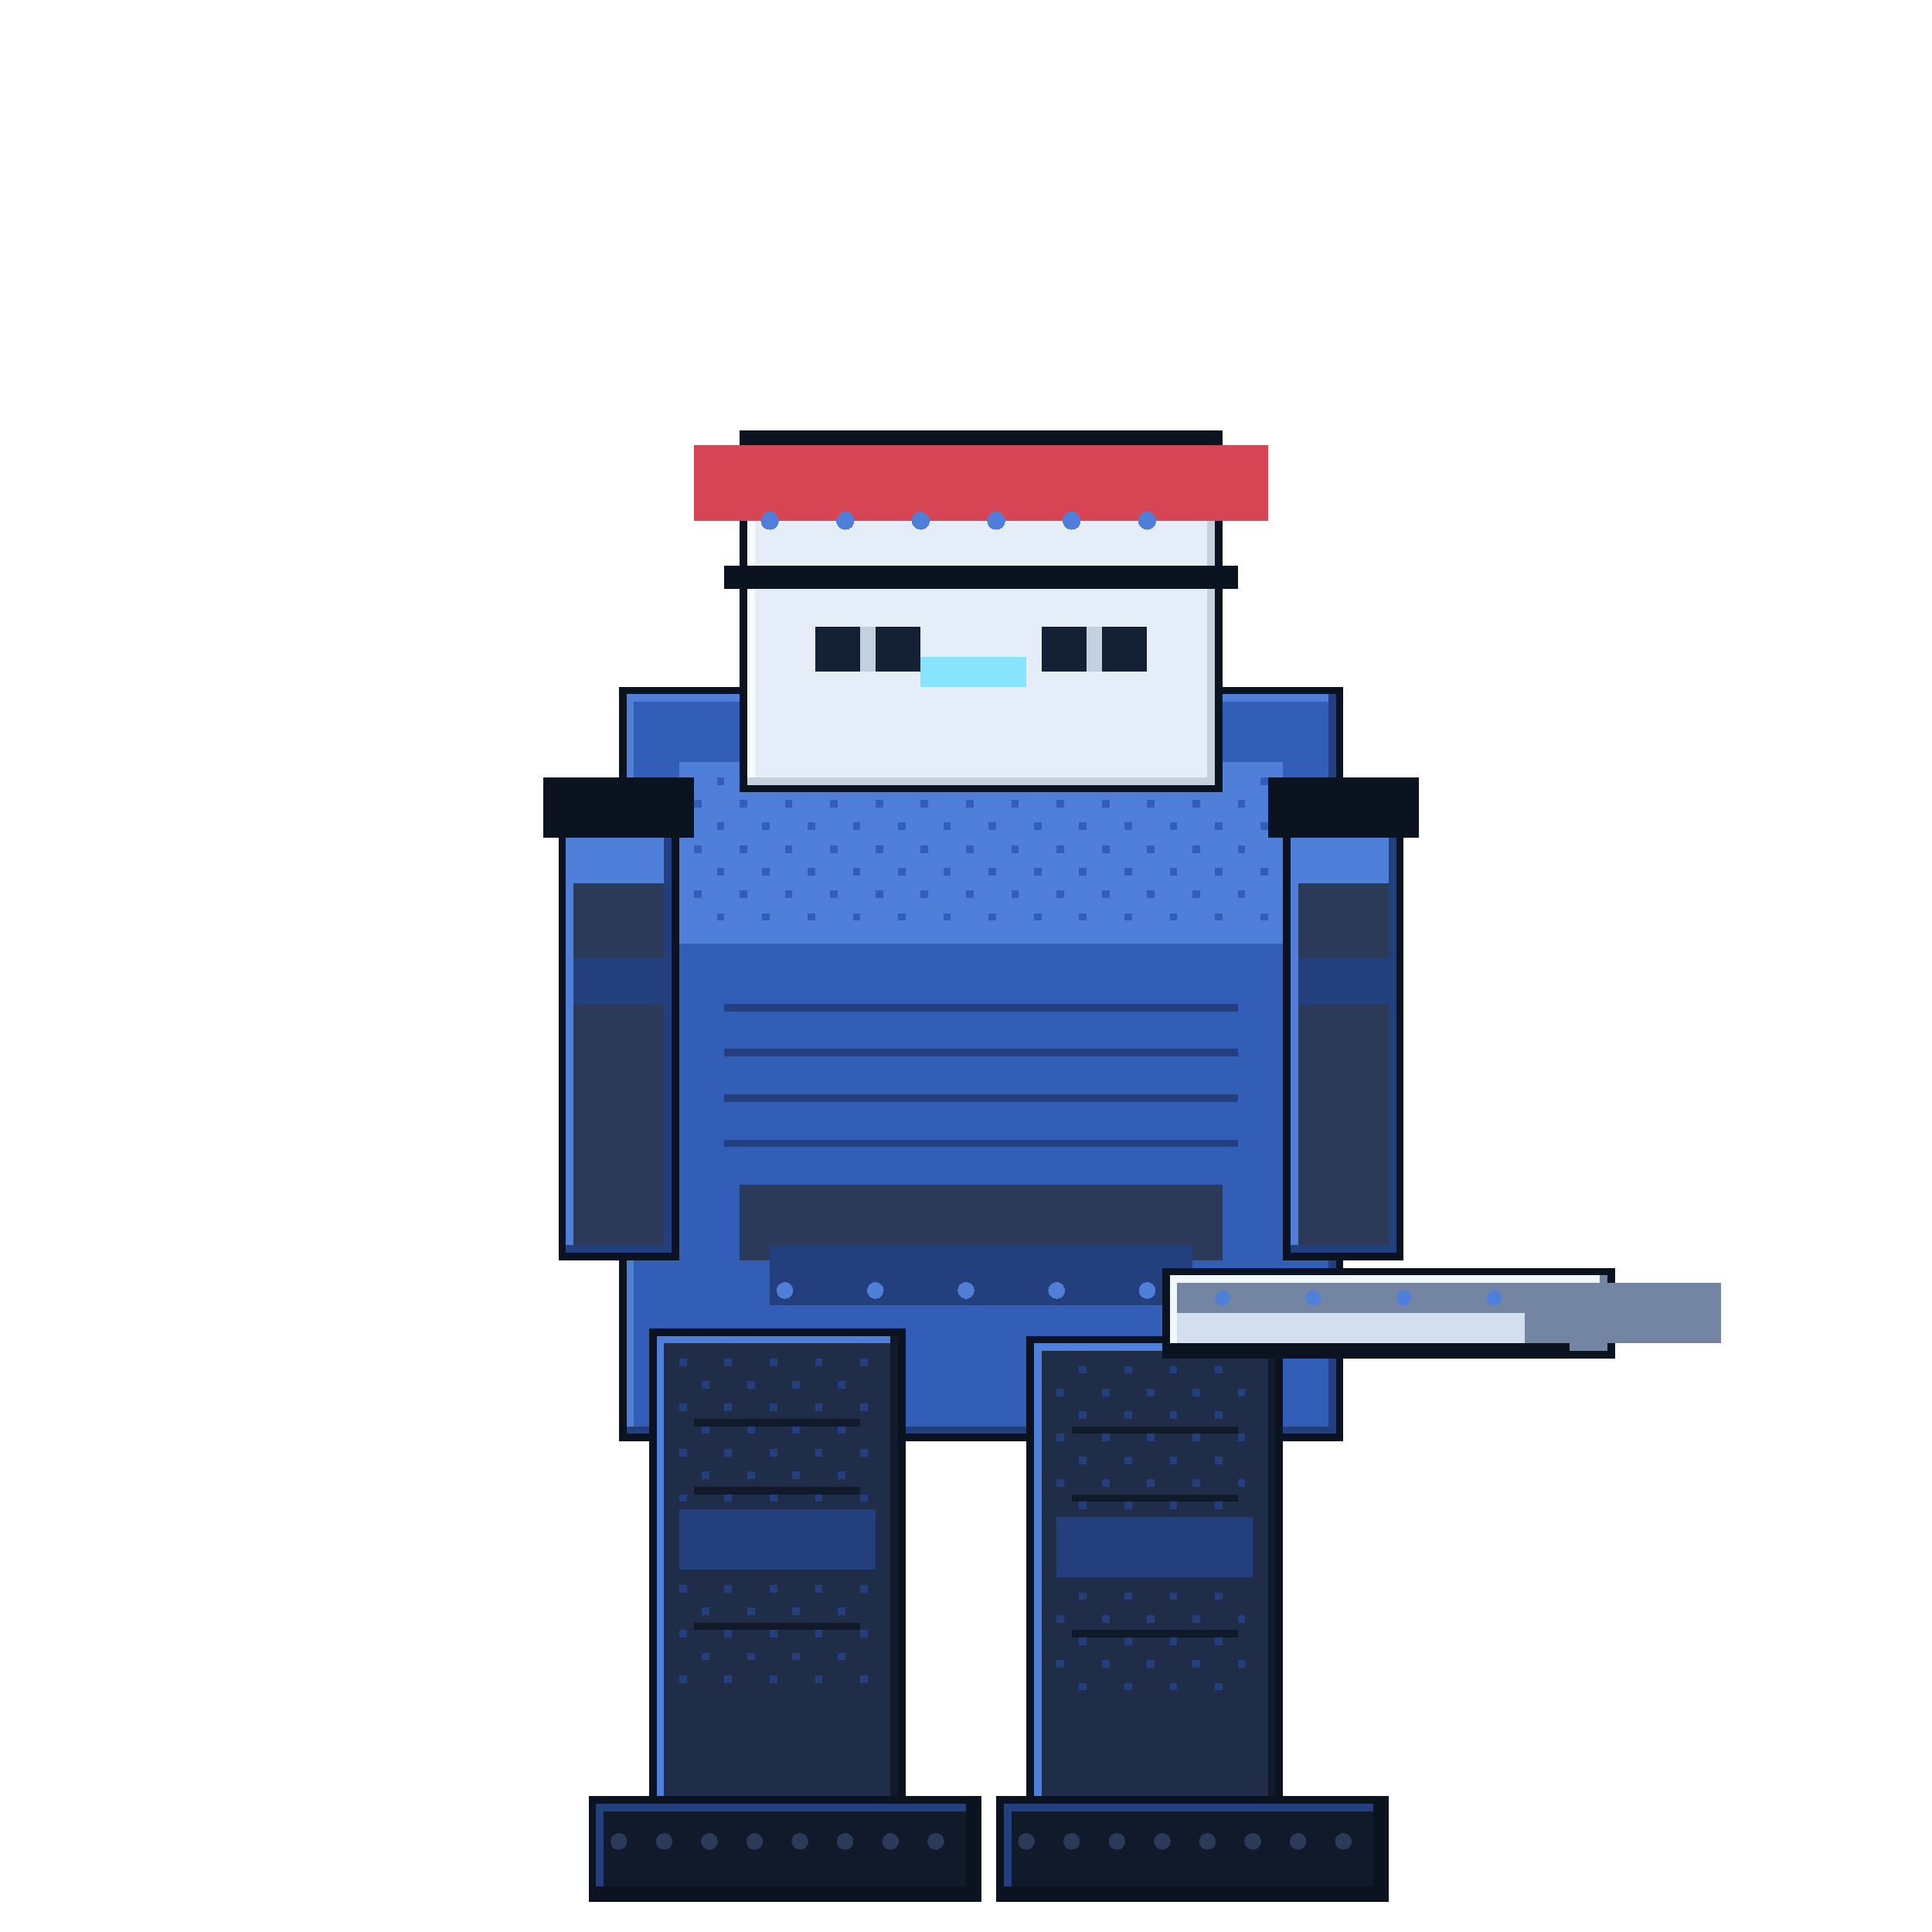
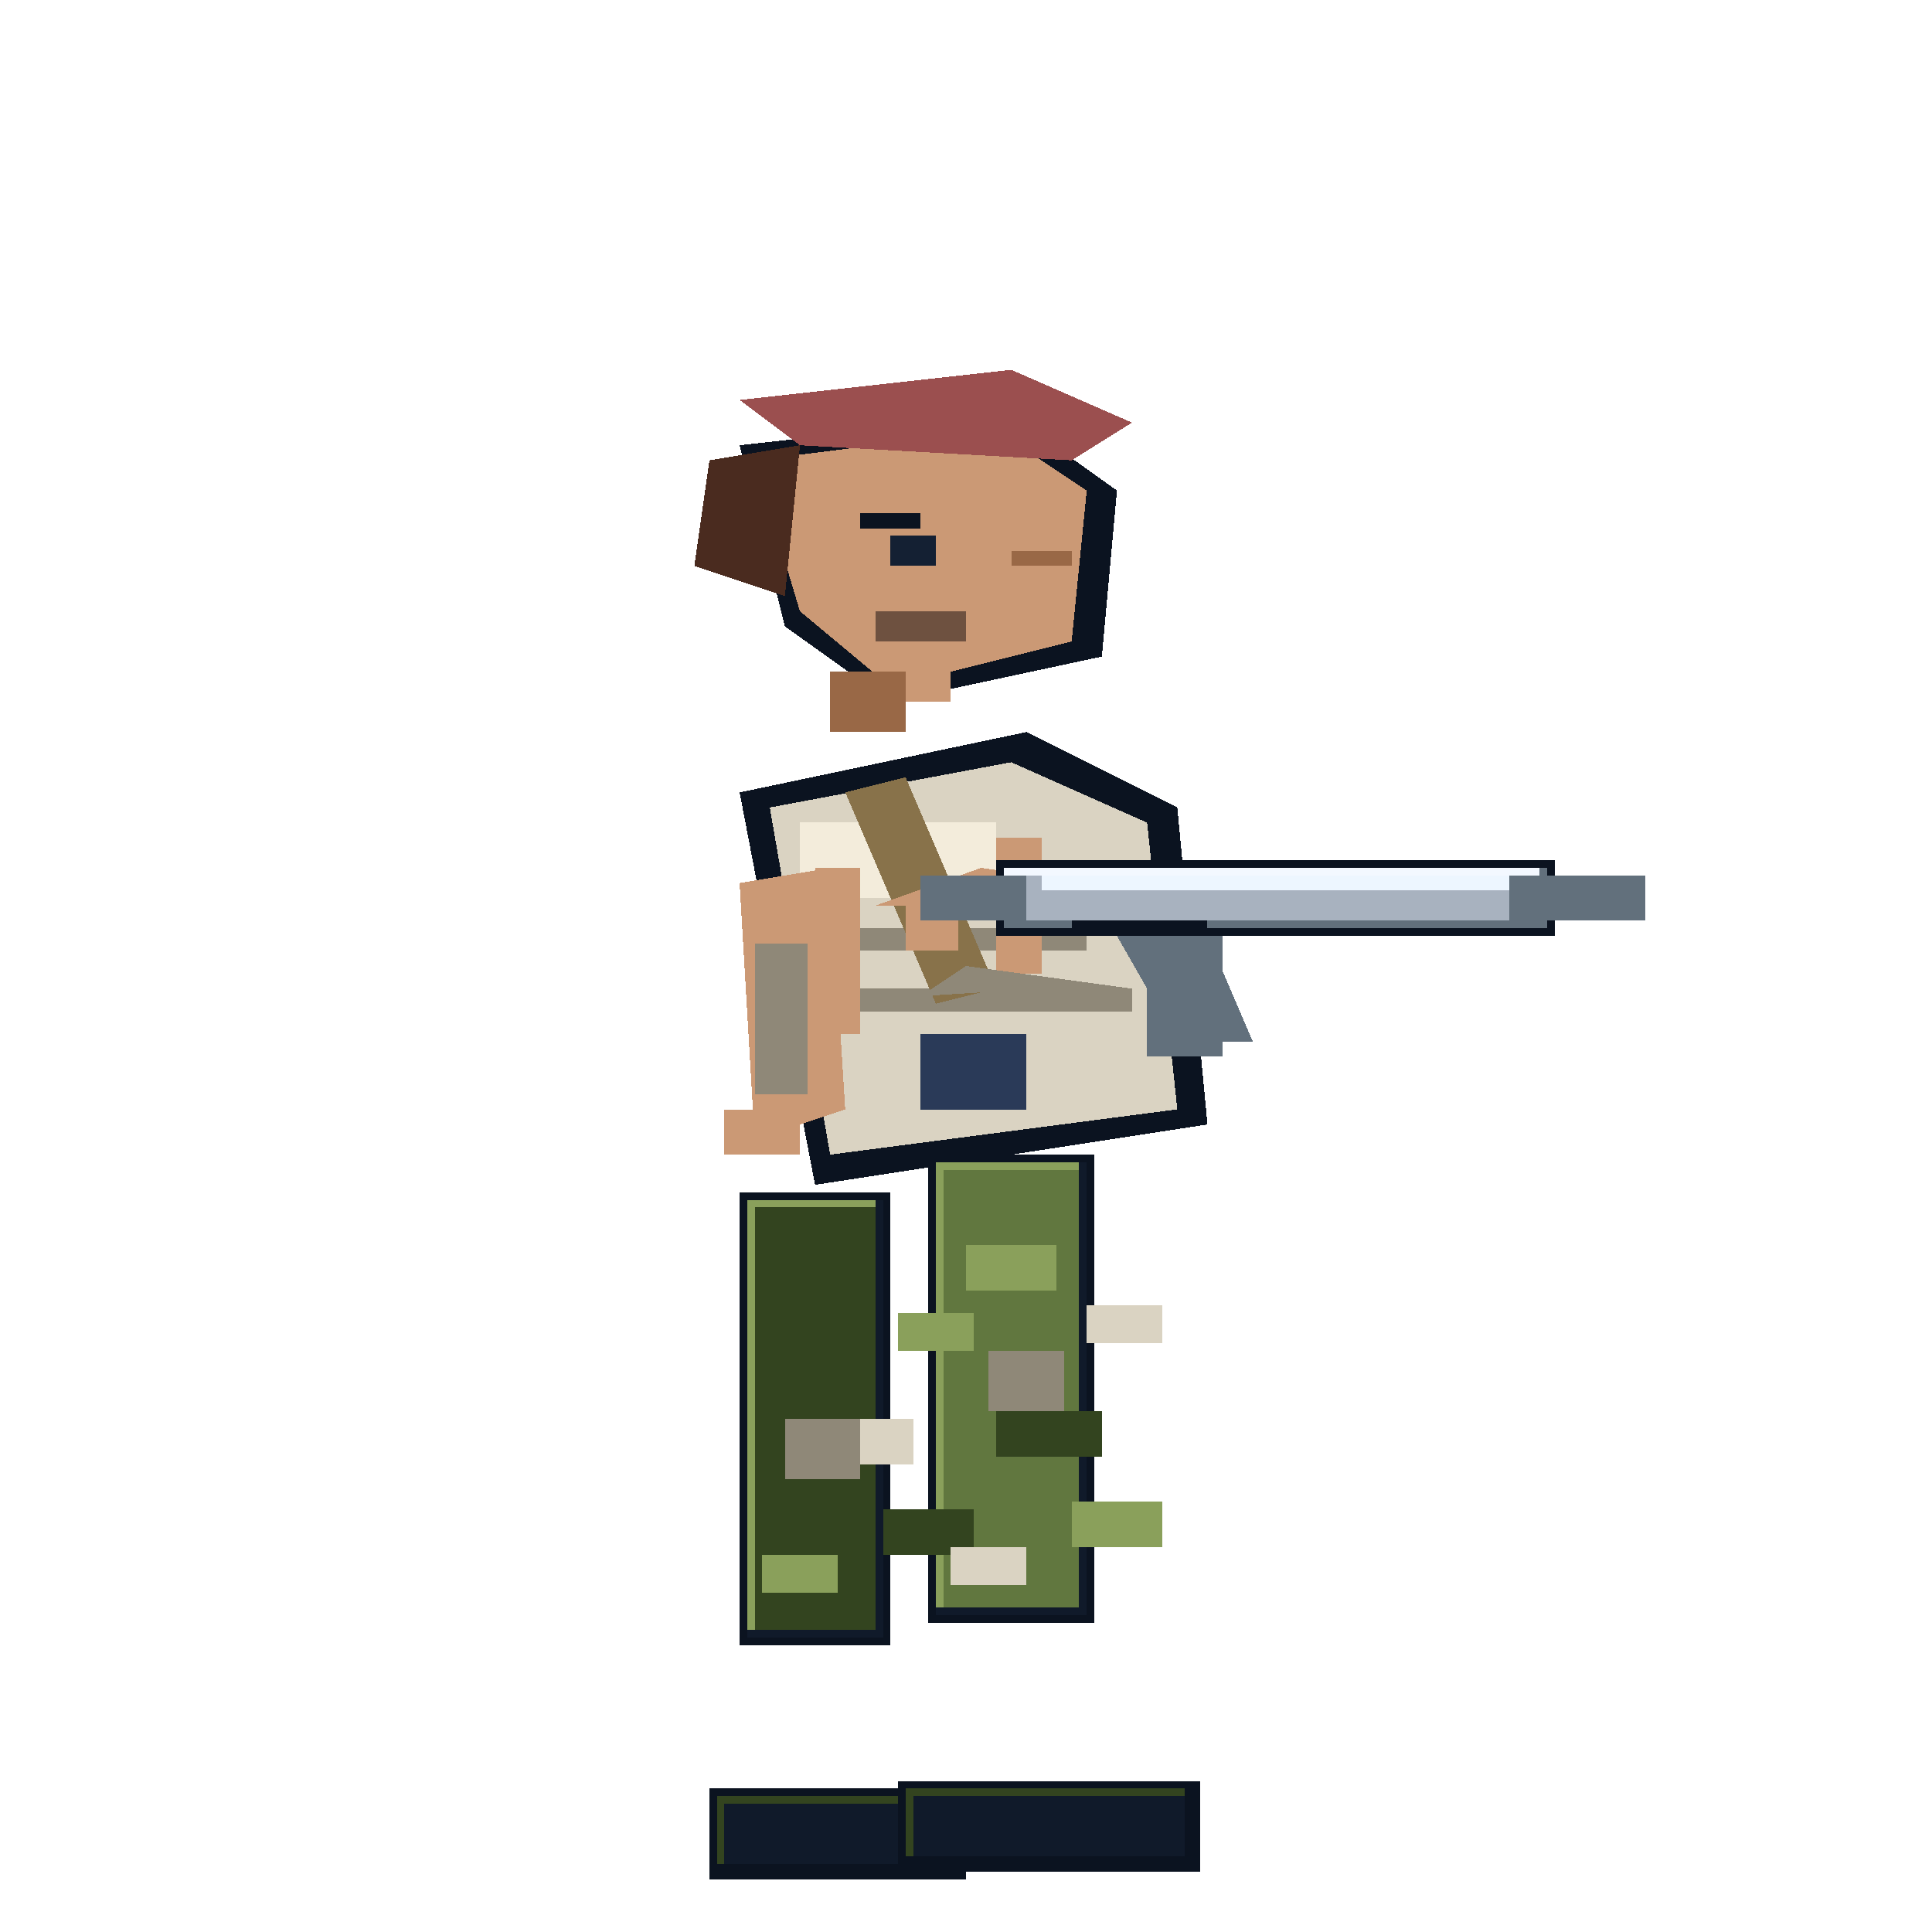
<svg xmlns="http://www.w3.org/2000/svg" width="256" height="256" viewBox="0 0 256 256" shape-rendering="crispEdges">
-   <rect x="82" y="91" width="96" height="100" fill="#0b1320" />
-   <rect x="83" y="92" width="94" height="98" fill="#325eb7" />
-   <rect x="83" y="92" width="94" height="1" fill="#4f7fd9" />
-   <rect x="83" y="92" width="1" height="98" fill="#4f7fd9" />
-   <rect x="83" y="189" width="94" height="1" fill="#233f7d" />
-   <rect x="176" y="92" width="1" height="98" fill="#233f7d" />
-   <rect x="90" y="101" width="80" height="24" fill="#4f7fd9" />
-   <rect x="95" y="103" width="1" height="1" fill="#325eb7" />
-   <rect x="101" y="103" width="1" height="1" fill="#325eb7" />
-   <rect x="107" y="103" width="1" height="1" fill="#325eb7" />
-   <rect x="113" y="103" width="1" height="1" fill="#325eb7" />
-   <rect x="119" y="103" width="1" height="1" fill="#325eb7" />
-   <rect x="125" y="103" width="1" height="1" fill="#325eb7" />
-   <rect x="131" y="103" width="1" height="1" fill="#325eb7" />
-   <rect x="137" y="103" width="1" height="1" fill="#325eb7" />
-   <rect x="143" y="103" width="1" height="1" fill="#325eb7" />
-   <rect x="149" y="103" width="1" height="1" fill="#325eb7" />
-   <rect x="155" y="103" width="1" height="1" fill="#325eb7" />
-   <rect x="161" y="103" width="1" height="1" fill="#325eb7" />
-   <rect x="167" y="103" width="1" height="1" fill="#325eb7" />
-   <rect x="92" y="106" width="1" height="1" fill="#325eb7" />
-   <rect x="98" y="106" width="1" height="1" fill="#325eb7" />
-   <rect x="104" y="106" width="1" height="1" fill="#325eb7" />
-   <rect x="110" y="106" width="1" height="1" fill="#325eb7" />
-   <rect x="116" y="106" width="1" height="1" fill="#325eb7" />
-   <rect x="122" y="106" width="1" height="1" fill="#325eb7" />
-   <rect x="128" y="106" width="1" height="1" fill="#325eb7" />
-   <rect x="134" y="106" width="1" height="1" fill="#325eb7" />
-   <rect x="140" y="106" width="1" height="1" fill="#325eb7" />
-   <rect x="146" y="106" width="1" height="1" fill="#325eb7" />
-   <rect x="152" y="106" width="1" height="1" fill="#325eb7" />
-   <rect x="158" y="106" width="1" height="1" fill="#325eb7" />
-   <rect x="164" y="106" width="1" height="1" fill="#325eb7" />
-   <rect x="95" y="109" width="1" height="1" fill="#325eb7" />
-   <rect x="101" y="109" width="1" height="1" fill="#325eb7" />
-   <rect x="107" y="109" width="1" height="1" fill="#325eb7" />
-   <rect x="113" y="109" width="1" height="1" fill="#325eb7" />
-   <rect x="119" y="109" width="1" height="1" fill="#325eb7" />
-   <rect x="125" y="109" width="1" height="1" fill="#325eb7" />
-   <rect x="131" y="109" width="1" height="1" fill="#325eb7" />
-   <rect x="137" y="109" width="1" height="1" fill="#325eb7" />
-   <rect x="143" y="109" width="1" height="1" fill="#325eb7" />
-   <rect x="149" y="109" width="1" height="1" fill="#325eb7" />
-   <rect x="155" y="109" width="1" height="1" fill="#325eb7" />
-   <rect x="161" y="109" width="1" height="1" fill="#325eb7" />
-   <rect x="167" y="109" width="1" height="1" fill="#325eb7" />
-   <rect x="92" y="112" width="1" height="1" fill="#325eb7" />
-   <rect x="98" y="112" width="1" height="1" fill="#325eb7" />
-   <rect x="104" y="112" width="1" height="1" fill="#325eb7" />
-   <rect x="110" y="112" width="1" height="1" fill="#325eb7" />
-   <rect x="116" y="112" width="1" height="1" fill="#325eb7" />
-   <rect x="122" y="112" width="1" height="1" fill="#325eb7" />
-   <rect x="128" y="112" width="1" height="1" fill="#325eb7" />
-   <rect x="134" y="112" width="1" height="1" fill="#325eb7" />
-   <rect x="140" y="112" width="1" height="1" fill="#325eb7" />
-   <rect x="146" y="112" width="1" height="1" fill="#325eb7" />
-   <rect x="152" y="112" width="1" height="1" fill="#325eb7" />
-   <rect x="158" y="112" width="1" height="1" fill="#325eb7" />
-   <rect x="164" y="112" width="1" height="1" fill="#325eb7" />
-   <rect x="95" y="115" width="1" height="1" fill="#325eb7" />
-   <rect x="101" y="115" width="1" height="1" fill="#325eb7" />
-   <rect x="107" y="115" width="1" height="1" fill="#325eb7" />
-   <rect x="113" y="115" width="1" height="1" fill="#325eb7" />
-   <rect x="119" y="115" width="1" height="1" fill="#325eb7" />
-   <rect x="125" y="115" width="1" height="1" fill="#325eb7" />
-   <rect x="131" y="115" width="1" height="1" fill="#325eb7" />
-   <rect x="137" y="115" width="1" height="1" fill="#325eb7" />
-   <rect x="143" y="115" width="1" height="1" fill="#325eb7" />
-   <rect x="149" y="115" width="1" height="1" fill="#325eb7" />
-   <rect x="155" y="115" width="1" height="1" fill="#325eb7" />
-   <rect x="161" y="115" width="1" height="1" fill="#325eb7" />
-   <rect x="167" y="115" width="1" height="1" fill="#325eb7" />
-   <rect x="92" y="118" width="1" height="1" fill="#325eb7" />
-   <rect x="98" y="118" width="1" height="1" fill="#325eb7" />
-   <rect x="104" y="118" width="1" height="1" fill="#325eb7" />
-   <rect x="110" y="118" width="1" height="1" fill="#325eb7" />
-   <rect x="116" y="118" width="1" height="1" fill="#325eb7" />
-   <rect x="122" y="118" width="1" height="1" fill="#325eb7" />
-   <rect x="128" y="118" width="1" height="1" fill="#325eb7" />
-   <rect x="134" y="118" width="1" height="1" fill="#325eb7" />
-   <rect x="140" y="118" width="1" height="1" fill="#325eb7" />
-   <rect x="146" y="118" width="1" height="1" fill="#325eb7" />
-   <rect x="152" y="118" width="1" height="1" fill="#325eb7" />
-   <rect x="158" y="118" width="1" height="1" fill="#325eb7" />
-   <rect x="164" y="118" width="1" height="1" fill="#325eb7" />
-   <rect x="95" y="121" width="1" height="1" fill="#325eb7" />
-   <rect x="101" y="121" width="1" height="1" fill="#325eb7" />
-   <rect x="107" y="121" width="1" height="1" fill="#325eb7" />
-   <rect x="113" y="121" width="1" height="1" fill="#325eb7" />
-   <rect x="119" y="121" width="1" height="1" fill="#325eb7" />
-   <rect x="125" y="121" width="1" height="1" fill="#325eb7" />
-   <rect x="131" y="121" width="1" height="1" fill="#325eb7" />
-   <rect x="137" y="121" width="1" height="1" fill="#325eb7" />
-   <rect x="143" y="121" width="1" height="1" fill="#325eb7" />
-   <rect x="149" y="121" width="1" height="1" fill="#325eb7" />
-   <rect x="155" y="121" width="1" height="1" fill="#325eb7" />
-   <rect x="161" y="121" width="1" height="1" fill="#325eb7" />
-   <rect x="167" y="121" width="1" height="1" fill="#325eb7" />
-   <rect x="96" y="133" width="68" height="1" fill="#233f7d" />
-   <rect x="96" y="139" width="68" height="1" fill="#233f7d" />
-   <rect x="96" y="145" width="68" height="1" fill="#233f7d" />
-   <rect x="96" y="151" width="68" height="1" fill="#233f7d" />
-   <rect x="98" y="157" width="64" height="10" fill="#2a3a58" />
-   <rect x="102" y="165" width="56" height="8" fill="#233f7d" />
-   <circle cx="104" cy="171" r="1.1" fill="#4f7fd9" />
-   <circle cx="116" cy="171" r="1.1" fill="#4f7fd9" />
-   <circle cx="128" cy="171" r="1.1" fill="#4f7fd9" />
-   <circle cx="140" cy="171" r="1.1" fill="#4f7fd9" />
-   <circle cx="152" cy="171" r="1.1" fill="#4f7fd9" />
-   <rect x="98" y="67" width="64" height="38" fill="#0b1320" />
-   <rect x="99" y="68" width="62" height="36" fill="#e5edf8" />
-   <rect x="99" y="68" width="62" height="1" fill="#f5fbff" />
-   <rect x="99" y="68" width="1" height="36" fill="#f5fbff" />
-   <rect x="99" y="103" width="62" height="1" fill="#c4d0de" />
-   <rect x="160" y="68" width="1" height="36" fill="#c4d0de" />
-   <rect x="92" y="59" width="76" height="10" fill="#d74453" />
-   <rect x="98" y="57" width="64" height="2" fill="#0b1320" />
-   <rect x="96" y="75" width="68" height="3" fill="#0b1320" />
-   <circle cx="102" cy="69" r="1.2" fill="#4f7fd9" />
-   <circle cx="112" cy="69" r="1.2" fill="#4f7fd9" />
-   <circle cx="122" cy="69" r="1.2" fill="#4f7fd9" />
-   <circle cx="132" cy="69" r="1.2" fill="#4f7fd9" />
-   <circle cx="142" cy="69" r="1.2" fill="#4f7fd9" />
-   <circle cx="152" cy="69" r="1.2" fill="#4f7fd9" />
-   <rect x="74" y="103" width="16" height="64" fill="#0b1320" />
-   <rect x="75" y="104" width="14" height="62" fill="#2a3a58" />
-   <rect x="75" y="104" width="14" height="1" fill="#4f7fd9" />
-   <rect x="75" y="104" width="1" height="62" fill="#4f7fd9" />
-   <rect x="75" y="165" width="14" height="1" fill="#233f7d" />
-   <rect x="88" y="104" width="1" height="62" fill="#233f7d" />
-   <rect x="170" y="103" width="16" height="64" fill="#0b1320" />
-   <rect x="171" y="104" width="14" height="62" fill="#2a3a58" />
-   <rect x="171" y="104" width="14" height="1" fill="#4f7fd9" />
-   <rect x="171" y="104" width="1" height="62" fill="#4f7fd9" />
-   <rect x="171" y="165" width="14" height="1" fill="#233f7d" />
-   <rect x="184" y="104" width="1" height="62" fill="#233f7d" />
-   <rect x="76" y="111" width="12" height="6" fill="#4f7fd9" />
-   <rect x="172" y="111" width="12" height="6" fill="#4f7fd9" />
-   <rect x="76" y="127" width="12" height="6" fill="#233f7d" />
-   <rect x="172" y="127" width="12" height="6" fill="#233f7d" />
-   <rect x="72" y="103" width="20" height="8" fill="#0b1320" />
-   <rect x="168" y="103" width="20" height="8" fill="#0b1320" />
-   <rect x="86" y="176" width="34" height="66" fill="#0b1320" />
-   <rect x="87" y="177" width="32" height="64" fill="#1f2d49" />
-   <rect x="87" y="177" width="32" height="1" fill="#4f7fd9" />
-   <rect x="87" y="177" width="1" height="64" fill="#4f7fd9" />
-   <rect x="87" y="240" width="32" height="1" fill="#101a2a" />
-   <rect x="118" y="177" width="1" height="64" fill="#101a2a" />
-   <rect x="136" y="177" width="34" height="66" fill="#0b1320" />
-   <rect x="137" y="178" width="32" height="64" fill="#1f2d49" />
-   <rect x="137" y="178" width="32" height="1" fill="#4f7fd9" />
-   <rect x="137" y="178" width="1" height="64" fill="#4f7fd9" />
-   <rect x="137" y="241" width="32" height="1" fill="#101a2a" />
-   <rect x="168" y="178" width="1" height="64" fill="#101a2a" />
-   <rect x="90" y="180" width="1" height="1" fill="#233f7d" />
-   <rect x="96" y="180" width="1" height="1" fill="#233f7d" />
-   <rect x="102" y="180" width="1" height="1" fill="#233f7d" />
-   <rect x="108" y="180" width="1" height="1" fill="#233f7d" />
-   <rect x="114" y="180" width="1" height="1" fill="#233f7d" />
-   <rect x="93" y="183" width="1" height="1" fill="#233f7d" />
-   <rect x="99" y="183" width="1" height="1" fill="#233f7d" />
-   <rect x="105" y="183" width="1" height="1" fill="#233f7d" />
-   <rect x="111" y="183" width="1" height="1" fill="#233f7d" />
-   <rect x="90" y="186" width="1" height="1" fill="#233f7d" />
-   <rect x="96" y="186" width="1" height="1" fill="#233f7d" />
-   <rect x="102" y="186" width="1" height="1" fill="#233f7d" />
-   <rect x="108" y="186" width="1" height="1" fill="#233f7d" />
-   <rect x="114" y="186" width="1" height="1" fill="#233f7d" />
-   <rect x="93" y="189" width="1" height="1" fill="#233f7d" />
-   <rect x="99" y="189" width="1" height="1" fill="#233f7d" />
-   <rect x="105" y="189" width="1" height="1" fill="#233f7d" />
-   <rect x="111" y="189" width="1" height="1" fill="#233f7d" />
-   <rect x="90" y="192" width="1" height="1" fill="#233f7d" />
-   <rect x="96" y="192" width="1" height="1" fill="#233f7d" />
-   <rect x="102" y="192" width="1" height="1" fill="#233f7d" />
-   <rect x="108" y="192" width="1" height="1" fill="#233f7d" />
-   <rect x="114" y="192" width="1" height="1" fill="#233f7d" />
-   <rect x="93" y="195" width="1" height="1" fill="#233f7d" />
-   <rect x="99" y="195" width="1" height="1" fill="#233f7d" />
-   <rect x="105" y="195" width="1" height="1" fill="#233f7d" />
-   <rect x="111" y="195" width="1" height="1" fill="#233f7d" />
-   <rect x="90" y="198" width="1" height="1" fill="#233f7d" />
-   <rect x="96" y="198" width="1" height="1" fill="#233f7d" />
-   <rect x="102" y="198" width="1" height="1" fill="#233f7d" />
-   <rect x="108" y="198" width="1" height="1" fill="#233f7d" />
-   <rect x="114" y="198" width="1" height="1" fill="#233f7d" />
-   <rect x="93" y="201" width="1" height="1" fill="#233f7d" />
-   <rect x="99" y="201" width="1" height="1" fill="#233f7d" />
-   <rect x="105" y="201" width="1" height="1" fill="#233f7d" />
-   <rect x="111" y="201" width="1" height="1" fill="#233f7d" />
-   <rect x="90" y="204" width="1" height="1" fill="#233f7d" />
-   <rect x="96" y="204" width="1" height="1" fill="#233f7d" />
-   <rect x="102" y="204" width="1" height="1" fill="#233f7d" />
-   <rect x="108" y="204" width="1" height="1" fill="#233f7d" />
-   <rect x="114" y="204" width="1" height="1" fill="#233f7d" />
-   <rect x="93" y="207" width="1" height="1" fill="#233f7d" />
-   <rect x="99" y="207" width="1" height="1" fill="#233f7d" />
-   <rect x="105" y="207" width="1" height="1" fill="#233f7d" />
-   <rect x="111" y="207" width="1" height="1" fill="#233f7d" />
-   <rect x="90" y="210" width="1" height="1" fill="#233f7d" />
-   <rect x="96" y="210" width="1" height="1" fill="#233f7d" />
-   <rect x="102" y="210" width="1" height="1" fill="#233f7d" />
-   <rect x="108" y="210" width="1" height="1" fill="#233f7d" />
-   <rect x="114" y="210" width="1" height="1" fill="#233f7d" />
-   <rect x="93" y="213" width="1" height="1" fill="#233f7d" />
-   <rect x="99" y="213" width="1" height="1" fill="#233f7d" />
-   <rect x="105" y="213" width="1" height="1" fill="#233f7d" />
-   <rect x="111" y="213" width="1" height="1" fill="#233f7d" />
-   <rect x="90" y="216" width="1" height="1" fill="#233f7d" />
-   <rect x="96" y="216" width="1" height="1" fill="#233f7d" />
-   <rect x="102" y="216" width="1" height="1" fill="#233f7d" />
-   <rect x="108" y="216" width="1" height="1" fill="#233f7d" />
-   <rect x="114" y="216" width="1" height="1" fill="#233f7d" />
-   <rect x="93" y="219" width="1" height="1" fill="#233f7d" />
-   <rect x="99" y="219" width="1" height="1" fill="#233f7d" />
-   <rect x="105" y="219" width="1" height="1" fill="#233f7d" />
-   <rect x="111" y="219" width="1" height="1" fill="#233f7d" />
-   <rect x="90" y="222" width="1" height="1" fill="#233f7d" />
-   <rect x="96" y="222" width="1" height="1" fill="#233f7d" />
-   <rect x="102" y="222" width="1" height="1" fill="#233f7d" />
-   <rect x="108" y="222" width="1" height="1" fill="#233f7d" />
-   <rect x="114" y="222" width="1" height="1" fill="#233f7d" />
-   <rect x="143" y="181" width="1" height="1" fill="#233f7d" />
-   <rect x="149" y="181" width="1" height="1" fill="#233f7d" />
-   <rect x="155" y="181" width="1" height="1" fill="#233f7d" />
-   <rect x="161" y="181" width="1" height="1" fill="#233f7d" />
-   <rect x="140" y="184" width="1" height="1" fill="#233f7d" />
-   <rect x="146" y="184" width="1" height="1" fill="#233f7d" />
-   <rect x="152" y="184" width="1" height="1" fill="#233f7d" />
-   <rect x="158" y="184" width="1" height="1" fill="#233f7d" />
-   <rect x="164" y="184" width="1" height="1" fill="#233f7d" />
-   <rect x="143" y="187" width="1" height="1" fill="#233f7d" />
-   <rect x="149" y="187" width="1" height="1" fill="#233f7d" />
-   <rect x="155" y="187" width="1" height="1" fill="#233f7d" />
-   <rect x="161" y="187" width="1" height="1" fill="#233f7d" />
-   <rect x="140" y="190" width="1" height="1" fill="#233f7d" />
-   <rect x="146" y="190" width="1" height="1" fill="#233f7d" />
-   <rect x="152" y="190" width="1" height="1" fill="#233f7d" />
-   <rect x="158" y="190" width="1" height="1" fill="#233f7d" />
-   <rect x="164" y="190" width="1" height="1" fill="#233f7d" />
-   <rect x="143" y="193" width="1" height="1" fill="#233f7d" />
-   <rect x="149" y="193" width="1" height="1" fill="#233f7d" />
-   <rect x="155" y="193" width="1" height="1" fill="#233f7d" />
-   <rect x="161" y="193" width="1" height="1" fill="#233f7d" />
-   <rect x="140" y="196" width="1" height="1" fill="#233f7d" />
-   <rect x="146" y="196" width="1" height="1" fill="#233f7d" />
-   <rect x="152" y="196" width="1" height="1" fill="#233f7d" />
-   <rect x="158" y="196" width="1" height="1" fill="#233f7d" />
-   <rect x="164" y="196" width="1" height="1" fill="#233f7d" />
-   <rect x="143" y="199" width="1" height="1" fill="#233f7d" />
-   <rect x="149" y="199" width="1" height="1" fill="#233f7d" />
-   <rect x="155" y="199" width="1" height="1" fill="#233f7d" />
-   <rect x="161" y="199" width="1" height="1" fill="#233f7d" />
-   <rect x="140" y="202" width="1" height="1" fill="#233f7d" />
-   <rect x="146" y="202" width="1" height="1" fill="#233f7d" />
-   <rect x="152" y="202" width="1" height="1" fill="#233f7d" />
-   <rect x="158" y="202" width="1" height="1" fill="#233f7d" />
-   <rect x="164" y="202" width="1" height="1" fill="#233f7d" />
-   <rect x="143" y="205" width="1" height="1" fill="#233f7d" />
-   <rect x="149" y="205" width="1" height="1" fill="#233f7d" />
-   <rect x="155" y="205" width="1" height="1" fill="#233f7d" />
-   <rect x="161" y="205" width="1" height="1" fill="#233f7d" />
-   <rect x="140" y="208" width="1" height="1" fill="#233f7d" />
-   <rect x="146" y="208" width="1" height="1" fill="#233f7d" />
-   <rect x="152" y="208" width="1" height="1" fill="#233f7d" />
-   <rect x="158" y="208" width="1" height="1" fill="#233f7d" />
-   <rect x="164" y="208" width="1" height="1" fill="#233f7d" />
-   <rect x="143" y="211" width="1" height="1" fill="#233f7d" />
-   <rect x="149" y="211" width="1" height="1" fill="#233f7d" />
-   <rect x="155" y="211" width="1" height="1" fill="#233f7d" />
-   <rect x="161" y="211" width="1" height="1" fill="#233f7d" />
-   <rect x="140" y="214" width="1" height="1" fill="#233f7d" />
-   <rect x="146" y="214" width="1" height="1" fill="#233f7d" />
-   <rect x="152" y="214" width="1" height="1" fill="#233f7d" />
-   <rect x="158" y="214" width="1" height="1" fill="#233f7d" />
-   <rect x="164" y="214" width="1" height="1" fill="#233f7d" />
-   <rect x="143" y="217" width="1" height="1" fill="#233f7d" />
-   <rect x="149" y="217" width="1" height="1" fill="#233f7d" />
-   <rect x="155" y="217" width="1" height="1" fill="#233f7d" />
-   <rect x="161" y="217" width="1" height="1" fill="#233f7d" />
-   <rect x="140" y="220" width="1" height="1" fill="#233f7d" />
-   <rect x="146" y="220" width="1" height="1" fill="#233f7d" />
-   <rect x="152" y="220" width="1" height="1" fill="#233f7d" />
-   <rect x="158" y="220" width="1" height="1" fill="#233f7d" />
-   <rect x="164" y="220" width="1" height="1" fill="#233f7d" />
-   <rect x="143" y="223" width="1" height="1" fill="#233f7d" />
-   <rect x="149" y="223" width="1" height="1" fill="#233f7d" />
-   <rect x="155" y="223" width="1" height="1" fill="#233f7d" />
-   <rect x="161" y="223" width="1" height="1" fill="#233f7d" />
-   <rect x="92" y="188" width="22" height="1" fill="#101a2a" />
-   <rect x="92" y="197" width="22" height="1" fill="#101a2a" />
-   <rect x="92" y="206" width="22" height="1" fill="#101a2a" />
-   <rect x="92" y="215" width="22" height="1" fill="#101a2a" />
-   <rect x="142" y="189" width="22" height="1" fill="#101a2a" />
-   <rect x="142" y="198" width="22" height="1" fill="#101a2a" />
-   <rect x="142" y="207" width="22" height="1" fill="#101a2a" />
-   <rect x="142" y="216" width="22" height="1" fill="#101a2a" />
-   <rect x="90" y="200" width="26" height="8" fill="#233f7d" />
-   <rect x="140" y="201" width="26" height="8" fill="#233f7d" />
-   <rect x="78" y="238" width="52" height="14" fill="#0b1320" />
-   <rect x="79" y="239" width="50" height="12" fill="#101a2a" />
-   <rect x="79" y="239" width="50" height="1" fill="#233f7d" />
-   <rect x="79" y="239" width="1" height="12" fill="#233f7d" />
-   <rect x="79" y="250" width="50" height="1" fill="#0b1320" />
-   <rect x="128" y="239" width="1" height="12" fill="#0b1320" />
-   <rect x="132" y="238" width="52" height="14" fill="#0b1320" />
-   <rect x="133" y="239" width="50" height="12" fill="#101a2a" />
-   <rect x="133" y="239" width="50" height="1" fill="#233f7d" />
-   <rect x="133" y="239" width="1" height="12" fill="#233f7d" />
-   <rect x="133" y="250" width="50" height="1" fill="#0b1320" />
-   <rect x="182" y="239" width="1" height="12" fill="#0b1320" />
-   <circle cx="82" cy="244" r="1.1" fill="#2a3a58" />
-   <circle cx="88" cy="244" r="1.1" fill="#2a3a58" />
-   <circle cx="94" cy="244" r="1.1" fill="#2a3a58" />
-   <circle cx="100" cy="244" r="1.1" fill="#2a3a58" />
-   <circle cx="106" cy="244" r="1.1" fill="#2a3a58" />
-   <circle cx="112" cy="244" r="1.1" fill="#2a3a58" />
-   <circle cx="118" cy="244" r="1.1" fill="#2a3a58" />
-   <circle cx="124" cy="244" r="1.1" fill="#2a3a58" />
-   <circle cx="136" cy="244" r="1.1" fill="#2a3a58" />
-   <circle cx="142" cy="244" r="1.1" fill="#2a3a58" />
-   <circle cx="148" cy="244" r="1.1" fill="#2a3a58" />
-   <circle cx="154" cy="244" r="1.1" fill="#2a3a58" />
-   <circle cx="160" cy="244" r="1.1" fill="#2a3a58" />
-   <circle cx="166" cy="244" r="1.1" fill="#2a3a58" />
-   <circle cx="172" cy="244" r="1.1" fill="#2a3a58" />
-   <circle cx="178" cy="244" r="1.1" fill="#2a3a58" />
-   <rect x="154" y="168" width="60" height="12" fill="#0b1320" />
-   <rect x="155" y="169" width="58" height="10" fill="#d3deee" />
-   <rect x="155" y="169" width="58" height="1" fill="#f1f7ff" />
-   <rect x="155" y="169" width="1" height="10" fill="#f1f7ff" />
-   <rect x="155" y="178" width="58" height="1" fill="#7485a4" />
-   <rect x="212" y="169" width="1" height="10" fill="#7485a4" />
-   <rect x="156" y="170" width="56" height="4" fill="#7485a4" />
-   <rect x="202" y="170" width="26" height="8" fill="#7485a4" />
-   <rect x="154" y="178" width="54" height="2" fill="#0b1320" />
-   <circle cx="162" cy="172" r="1" fill="#4f7fd9" />
-   <circle cx="174" cy="172" r="1" fill="#4f7fd9" />
-   <circle cx="186" cy="172" r="1" fill="#4f7fd9" />
-   <circle cx="198" cy="172" r="1" fill="#4f7fd9" />
-   <rect x="108" y="83" width="14" height="6" fill="#142033" />
-   <rect x="138" y="83" width="14" height="6" fill="#142033" />
-   <rect x="122" y="87" width="14" height="4" fill="#87e4ff" />
-   <rect x="114" y="83" width="2" height="6" fill="#c4d0de" />
-   <rect x="144" y="83" width="2" height="6" fill="#c4d0de" />
+   <polygon points="98,59 134,55 148,65 146,87 118,93 104,83" fill="#0b1320" />
+   <polygon points="100,61 132,57 144,65 142,85 118,91 106,81" fill="#cb9975" />
+   <polygon points="98,53 134,49 150,56 142,61 106,59" fill="#9b4f4f" />
+   <polygon points="94,61 106,59 104,79 92,75" fill="#4a2b1f" />
+   <rect x="110" y="89" width="10" height="8" fill="#996846" />
+   <rect x="120" y="89" width="6" height="4" fill="#cb9975" />
+   <rect x="114" y="68" width="8" height="2" fill="#0b1320" />
+   <rect x="118" y="71" width="6" height="4" fill="#142033" />
+   <rect x="116" y="81" width="12" height="4" fill="#6e5140" />
+   <rect x="134" y="73" width="8" height="2" fill="#996846" />
+   <polygon points="98,105 136,97 156,107 160,149 108,157" fill="#0b1320" />
+   <polygon points="102,107 134,101 152,109 156,147 110,153" fill="#dad3c2" />
+   <rect x="106" y="109" width="26" height="10" fill="#f3ecdb" />
+   <rect x="108" y="123" width="36" height="3" fill="#8f8878" />
+   <rect x="110" y="131" width="40" height="3" fill="#8f8878" />
+   <rect x="108" y="115" width="6" height="22" fill="#cb9975" />
+   <rect x="132" y="111" width="6" height="18" fill="#cb9975" />
+   <polygon points="112,105 120,103 132,131 124,133" fill="#88724a" />
+   <rect x="122" y="137" width="14" height="10" fill="#2a3a58" />
+   <polygon points="98,117 110,115 112,147 100,151" fill="#cb9975" />
+   <rect x="100" y="125" width="7" height="20" fill="#8f8878" />
+   <rect x="96" y="147" width="10" height="6" fill="#cb9975" />
+   <polygon points="130,115 144,117 124,120 116,120" fill="#cb9975" />
+   <polygon points="138,131 150,131 128,128 122,132" fill="#8f8878" />
+   <rect x="120" y="119" width="7" height="7" fill="#cb9975" />
+   <rect x="150" y="118" width="7" height="7" fill="#cb9975" />
+   <rect x="132" y="114" width="74" height="10" fill="#0b1320" />
+   <rect x="133" y="115" width="72" height="8" fill="#a8b2bf" />
+   <rect x="133" y="115" width="72" height="1" fill="#f3f8ff" />
+   <rect x="133" y="115" width="1" height="8" fill="#f3f8ff" />
+   <rect x="133" y="122" width="72" height="1" fill="#62707c" />
+   <rect x="204" y="115" width="1" height="8" fill="#62707c" />
+   <rect x="138" y="116" width="62" height="2" fill="#edf6ff" />
+   <rect x="122" y="116" width="14" height="6" fill="#62707c" />
+   <rect x="200" y="116" width="18" height="6" fill="#62707c" />
+   <rect x="152" y="124" width="10" height="16" fill="#62707c" />
+   <polygon points="148,124 156,138 166,138 160,124" fill="#62707c" />
+   <rect x="142" y="122" width="18" height="2" fill="#0b1320" />
+   <rect x="98" y="158" width="20" height="60" fill="#0b1320" />
+   <rect x="99" y="159" width="18" height="58" fill="#33441f" />
+   <rect x="99" y="159" width="18" height="1" fill="#8aa05b" />
+   <rect x="99" y="159" width="1" height="58" fill="#8aa05b" />
+   <rect x="99" y="216" width="18" height="1" fill="#101a2a" />
+   <rect x="116" y="159" width="1" height="58" fill="#101a2a" />
+   <rect x="123" y="153" width="22" height="62" fill="#0b1320" />
+   <rect x="124" y="154" width="20" height="60" fill="#61773f" />
+   <rect x="124" y="154" width="20" height="1" fill="#8aa05b" />
+   <rect x="124" y="154" width="1" height="60" fill="#8aa05b" />
+   <rect x="124" y="213" width="20" height="1" fill="#101a2a" />
+   <rect x="143" y="154" width="1" height="60" fill="#101a2a" />
+   <rect x="103" y="166" width="12" height="6" fill="#33441f" />
+   <rect x="119" y="174" width="10" height="5" fill="#8aa05b" />
+   <rect x="107" y="188" width="14" height="6" fill="#dad3c2" />
+   <rect x="117" y="200" width="12" height="6" fill="#33441f" />
+   <rect x="101" y="206" width="10" height="5" fill="#8aa05b" />
+   <rect x="128" y="165" width="12" height="6" fill="#8aa05b" />
+   <rect x="144" y="173" width="10" height="5" fill="#dad3c2" />
+   <rect x="132" y="187" width="14" height="6" fill="#33441f" />
+   <rect x="142" y="199" width="12" height="6" fill="#8aa05b" />
+   <rect x="126" y="205" width="10" height="5" fill="#dad3c2" />
+   <rect x="104" y="188" width="10" height="8" fill="#8f8878" />
+   <rect x="131" y="179" width="10" height="8" fill="#8f8878" />
+   <rect x="94" y="237" width="34" height="12" fill="#0b1320" />
+   <rect x="95" y="238" width="32" height="10" fill="#101a2a" />
+   <rect x="95" y="238" width="32" height="1" fill="#33441f" />
+   <rect x="95" y="238" width="1" height="10" fill="#33441f" />
+   <rect x="95" y="247" width="32" height="1" fill="#0b1320" />
+   <rect x="126" y="238" width="1" height="10" fill="#0b1320" />
+   <rect x="119" y="236" width="40" height="12" fill="#0b1320" />
+   <rect x="120" y="237" width="38" height="10" fill="#101a2a" />
+   <rect x="120" y="237" width="38" height="1" fill="#33441f" />
+   <rect x="120" y="237" width="1" height="10" fill="#33441f" />
+   <rect x="120" y="246" width="38" height="1" fill="#0b1320" />
+   <rect x="157" y="237" width="1" height="10" fill="#0b1320" />
</svg>
